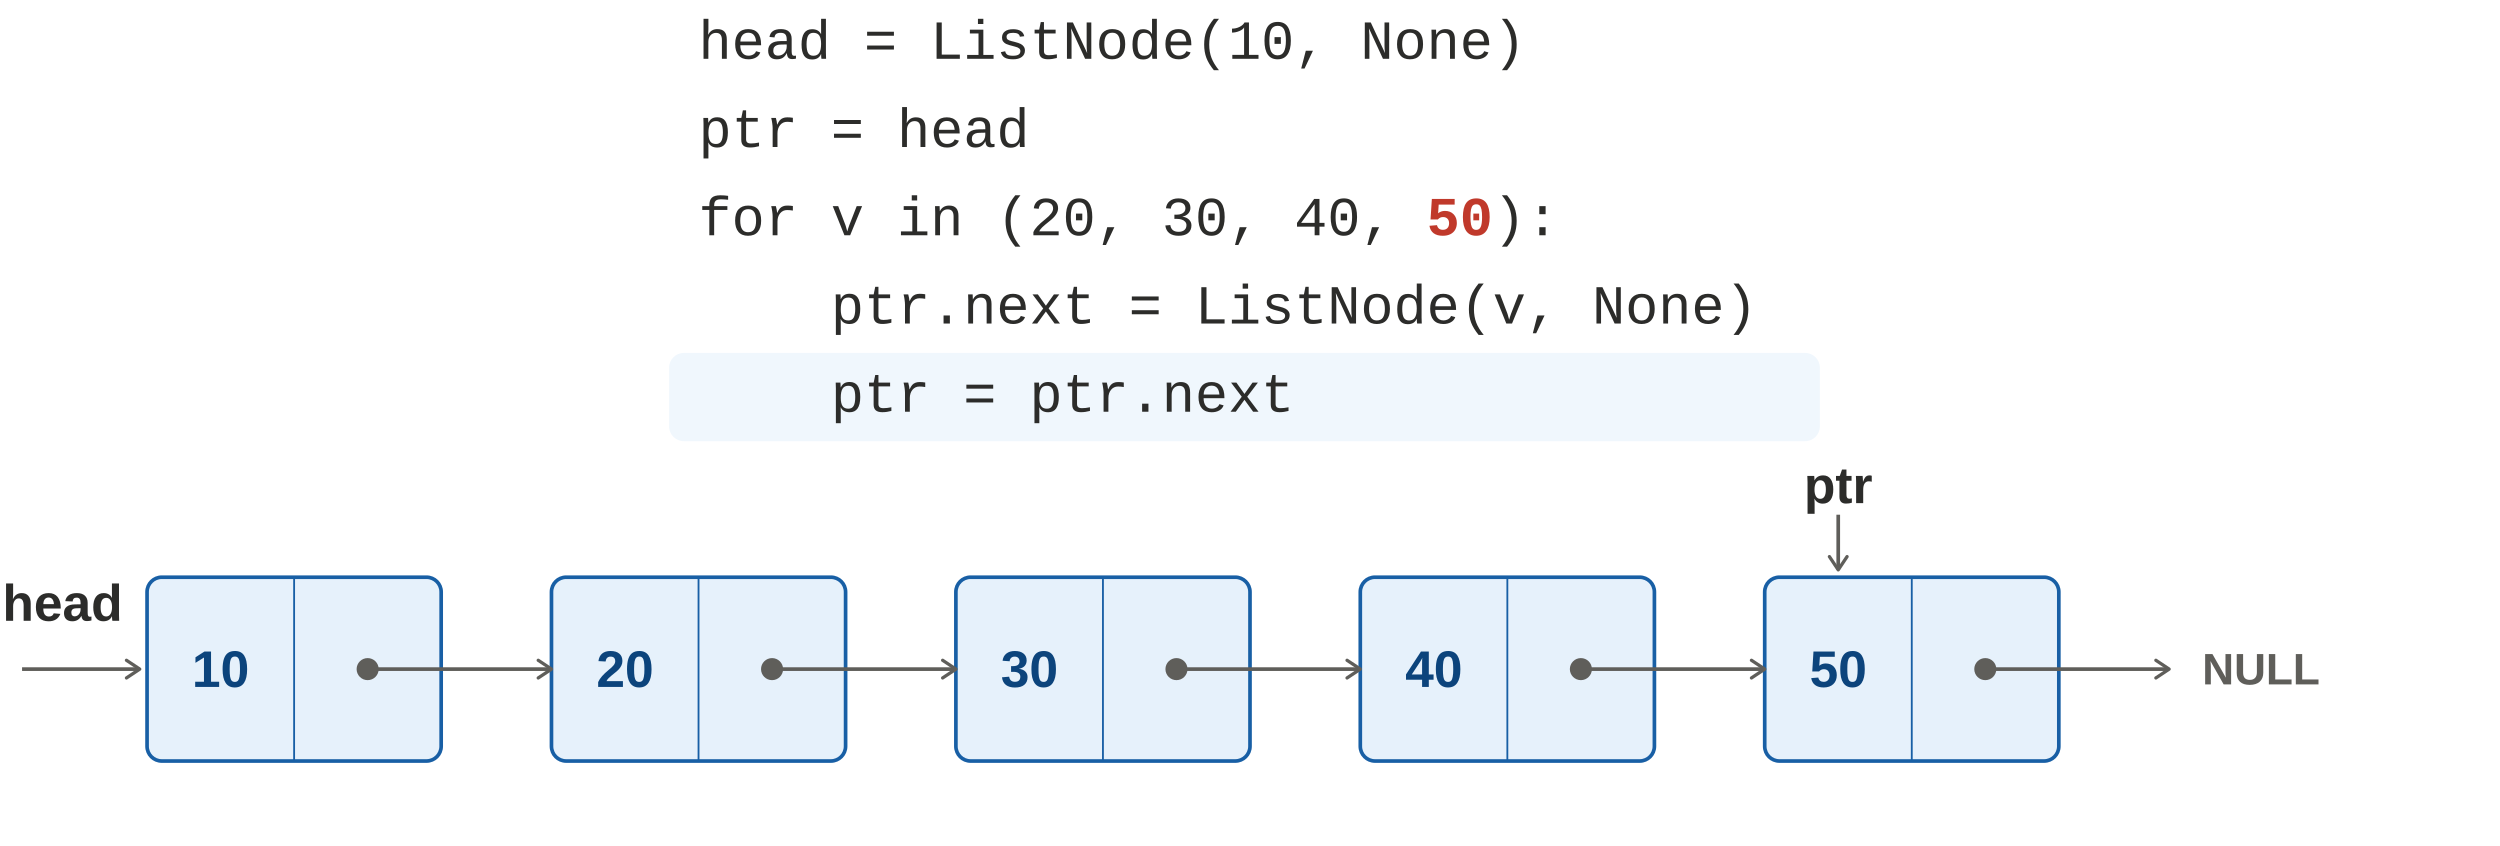
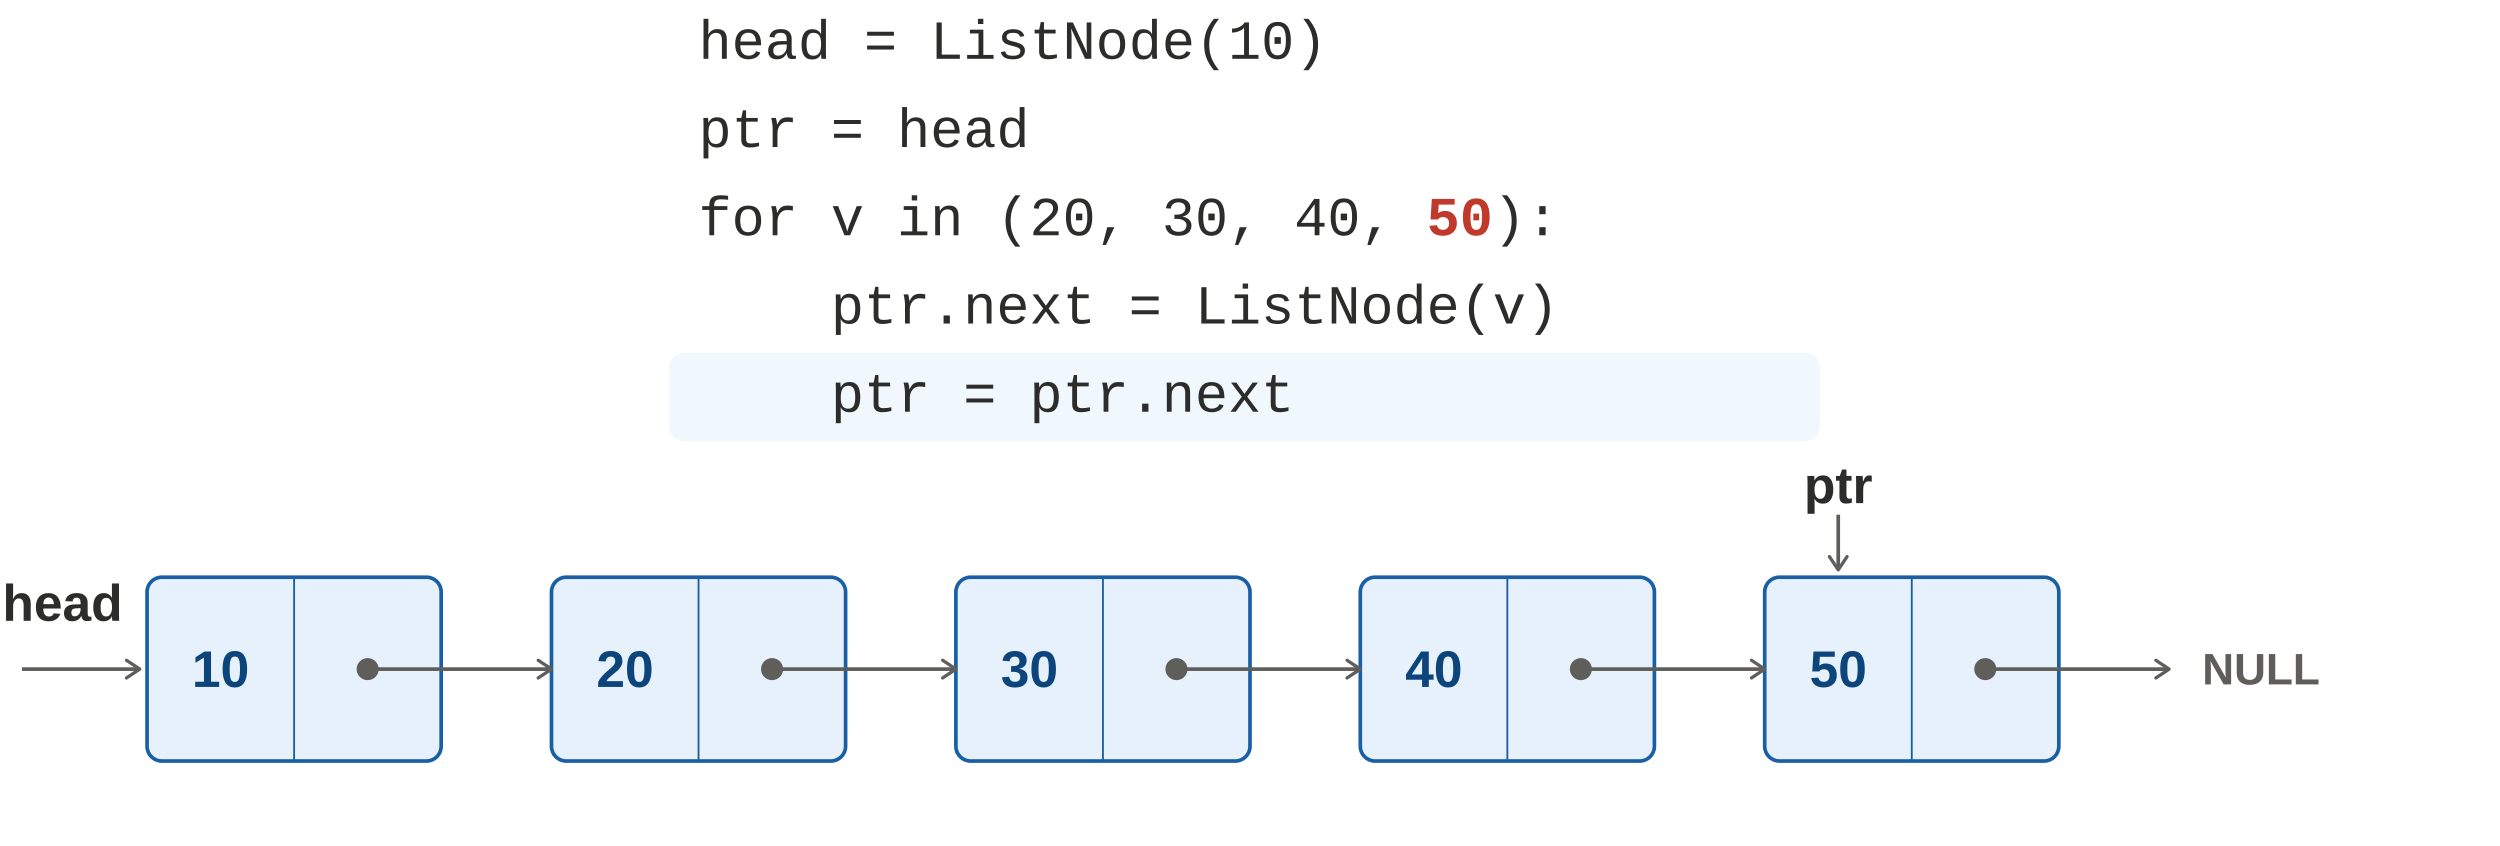
<svg xmlns="http://www.w3.org/2000/svg" width="680" height="230" viewBox="0 0 680 230">
  <defs>
    <marker id="arrow" viewBox="0 0 10 10" refX="8" refY="5" markerWidth="6" markerHeight="6" orient="auto-start-reverse">
      <path d="M2 1L8 5L2 9" fill="none" stroke="#5F5E5A" stroke-width="1.5" stroke-linecap="round" stroke-linejoin="round" />
    </marker>
  </defs>
  <rect x="182" y="96" width="313" height="24" rx="4" fill="#F0F7FD" />
-   <text x="190" y="12" font-family="Consolas, Menlo, 'Courier New', monospace" font-size="15" dominant-baseline="central" fill="#2C2C2A">head = ListNode(10, None)</text>
+   <text x="190" y="12" font-family="Consolas, Menlo, 'Courier New', monospace" font-size="15" dominant-baseline="central" fill="#2C2C2A">head = ListNode(10)</text>
  <text x="190" y="36" font-family="Consolas, Menlo, 'Courier New', monospace" font-size="15" dominant-baseline="central" fill="#2C2C2A">ptr = head</text>
  <text x="190" y="60" font-family="Consolas, Menlo, 'Courier New', monospace" font-size="15" dominant-baseline="central" fill="#2C2C2A">for v in (20, 30, 40, <tspan fill="#C0392B" font-weight="700">50</tspan>):</text>
-   <text x="226" y="84" font-family="Consolas, Menlo, 'Courier New', monospace" font-size="15" dominant-baseline="central" fill="#2C2C2A">ptr.next = ListNode(v, None)</text>
+   <text x="226" y="84" font-family="Consolas, Menlo, 'Courier New', monospace" font-size="15" dominant-baseline="central" fill="#2C2C2A">ptr.next = ListNode(v)</text>
  <text x="226" y="108" font-family="Consolas, Menlo, 'Courier New', monospace" font-size="15" dominant-baseline="central" fill="#2C2C2A">ptr = ptr.next</text>
  <text x="17" y="164" text-anchor="middle" dominant-baseline="central" font-family="Arial, Helvetica, sans-serif" font-size="14" font-weight="600" fill="#2C2C2A">head</text>
  <line x1="6" y1="182" x2="38" y2="182" stroke="#5F5E5A" stroke-width="1" marker-end="url(#arrow)" />
  <text x="500" y="132" text-anchor="middle" dominant-baseline="central" font-family="Arial, Helvetica, sans-serif" font-size="14" font-weight="600" fill="#2C2C2A">ptr</text>
  <line x1="500" y1="140" x2="500" y2="155" stroke="#5F5E5A" stroke-width="1" marker-end="url(#arrow)" />
  <rect x="40" y="157" width="80" height="50" rx="4" fill="#E6F1FB" stroke="#185FA5" stroke-width="1" />
  <line x1="80" y1="157" x2="80" y2="207" stroke="#185FA5" stroke-width="0.5" />
  <text x="60" y="182" text-anchor="middle" dominant-baseline="central" font-family="Arial, Helvetica, sans-serif" font-size="14" font-weight="600" fill="#0C447C">10</text>
  <rect x="150" y="157" width="80" height="50" rx="4" fill="#E6F1FB" stroke="#185FA5" stroke-width="1" />
  <line x1="190" y1="157" x2="190" y2="207" stroke="#185FA5" stroke-width="0.5" />
  <text x="170" y="182" text-anchor="middle" dominant-baseline="central" font-family="Arial, Helvetica, sans-serif" font-size="14" font-weight="600" fill="#0C447C">20</text>
  <rect x="260" y="157" width="80" height="50" rx="4" fill="#E6F1FB" stroke="#185FA5" stroke-width="1" />
  <line x1="300" y1="157" x2="300" y2="207" stroke="#185FA5" stroke-width="0.5" />
  <text x="280" y="182" text-anchor="middle" dominant-baseline="central" font-family="Arial, Helvetica, sans-serif" font-size="14" font-weight="600" fill="#0C447C">30</text>
  <rect x="370" y="157" width="80" height="50" rx="4" fill="#E6F1FB" stroke="#185FA5" stroke-width="1" />
  <line x1="410" y1="157" x2="410" y2="207" stroke="#185FA5" stroke-width="0.5" />
  <text x="390" y="182" text-anchor="middle" dominant-baseline="central" font-family="Arial, Helvetica, sans-serif" font-size="14" font-weight="600" fill="#0C447C">40</text>
  <rect x="480" y="157" width="80" height="50" rx="4" fill="#E6F1FB" stroke="#185FA5" stroke-width="1" />
  <line x1="520" y1="157" x2="520" y2="207" stroke="#185FA5" stroke-width="0.5" />
  <text x="500" y="182" text-anchor="middle" dominant-baseline="central" font-family="Arial, Helvetica, sans-serif" font-size="14" font-weight="600" fill="#0C447C">50</text>
  <text x="615" y="182" text-anchor="middle" dominant-baseline="central" font-family="Arial, Helvetica, sans-serif" font-size="12" font-weight="600" fill="#5F5E5A">NULL</text>
  <circle cx="100" cy="182" r="3" fill="#5F5E5A" />
  <line x1="100" y1="182" x2="150" y2="182" stroke="#5F5E5A" stroke-width="1" marker-end="url(#arrow)" />
  <circle cx="210" cy="182" r="3" fill="#5F5E5A" />
  <line x1="210" y1="182" x2="260" y2="182" stroke="#5F5E5A" stroke-width="1" marker-end="url(#arrow)" />
  <circle cx="320" cy="182" r="3" fill="#5F5E5A" />
  <line x1="320" y1="182" x2="370" y2="182" stroke="#5F5E5A" stroke-width="1" marker-end="url(#arrow)" />
  <circle cx="430" cy="182" r="3" fill="#5F5E5A" />
  <line x1="430" y1="182" x2="480" y2="182" stroke="#5F5E5A" stroke-width="1" marker-end="url(#arrow)" />
  <circle cx="540" cy="182" r="3" fill="#5F5E5A" />
  <line x1="540" y1="182" x2="590" y2="182" stroke="#5F5E5A" stroke-width="1" marker-end="url(#arrow)" />
</svg>
